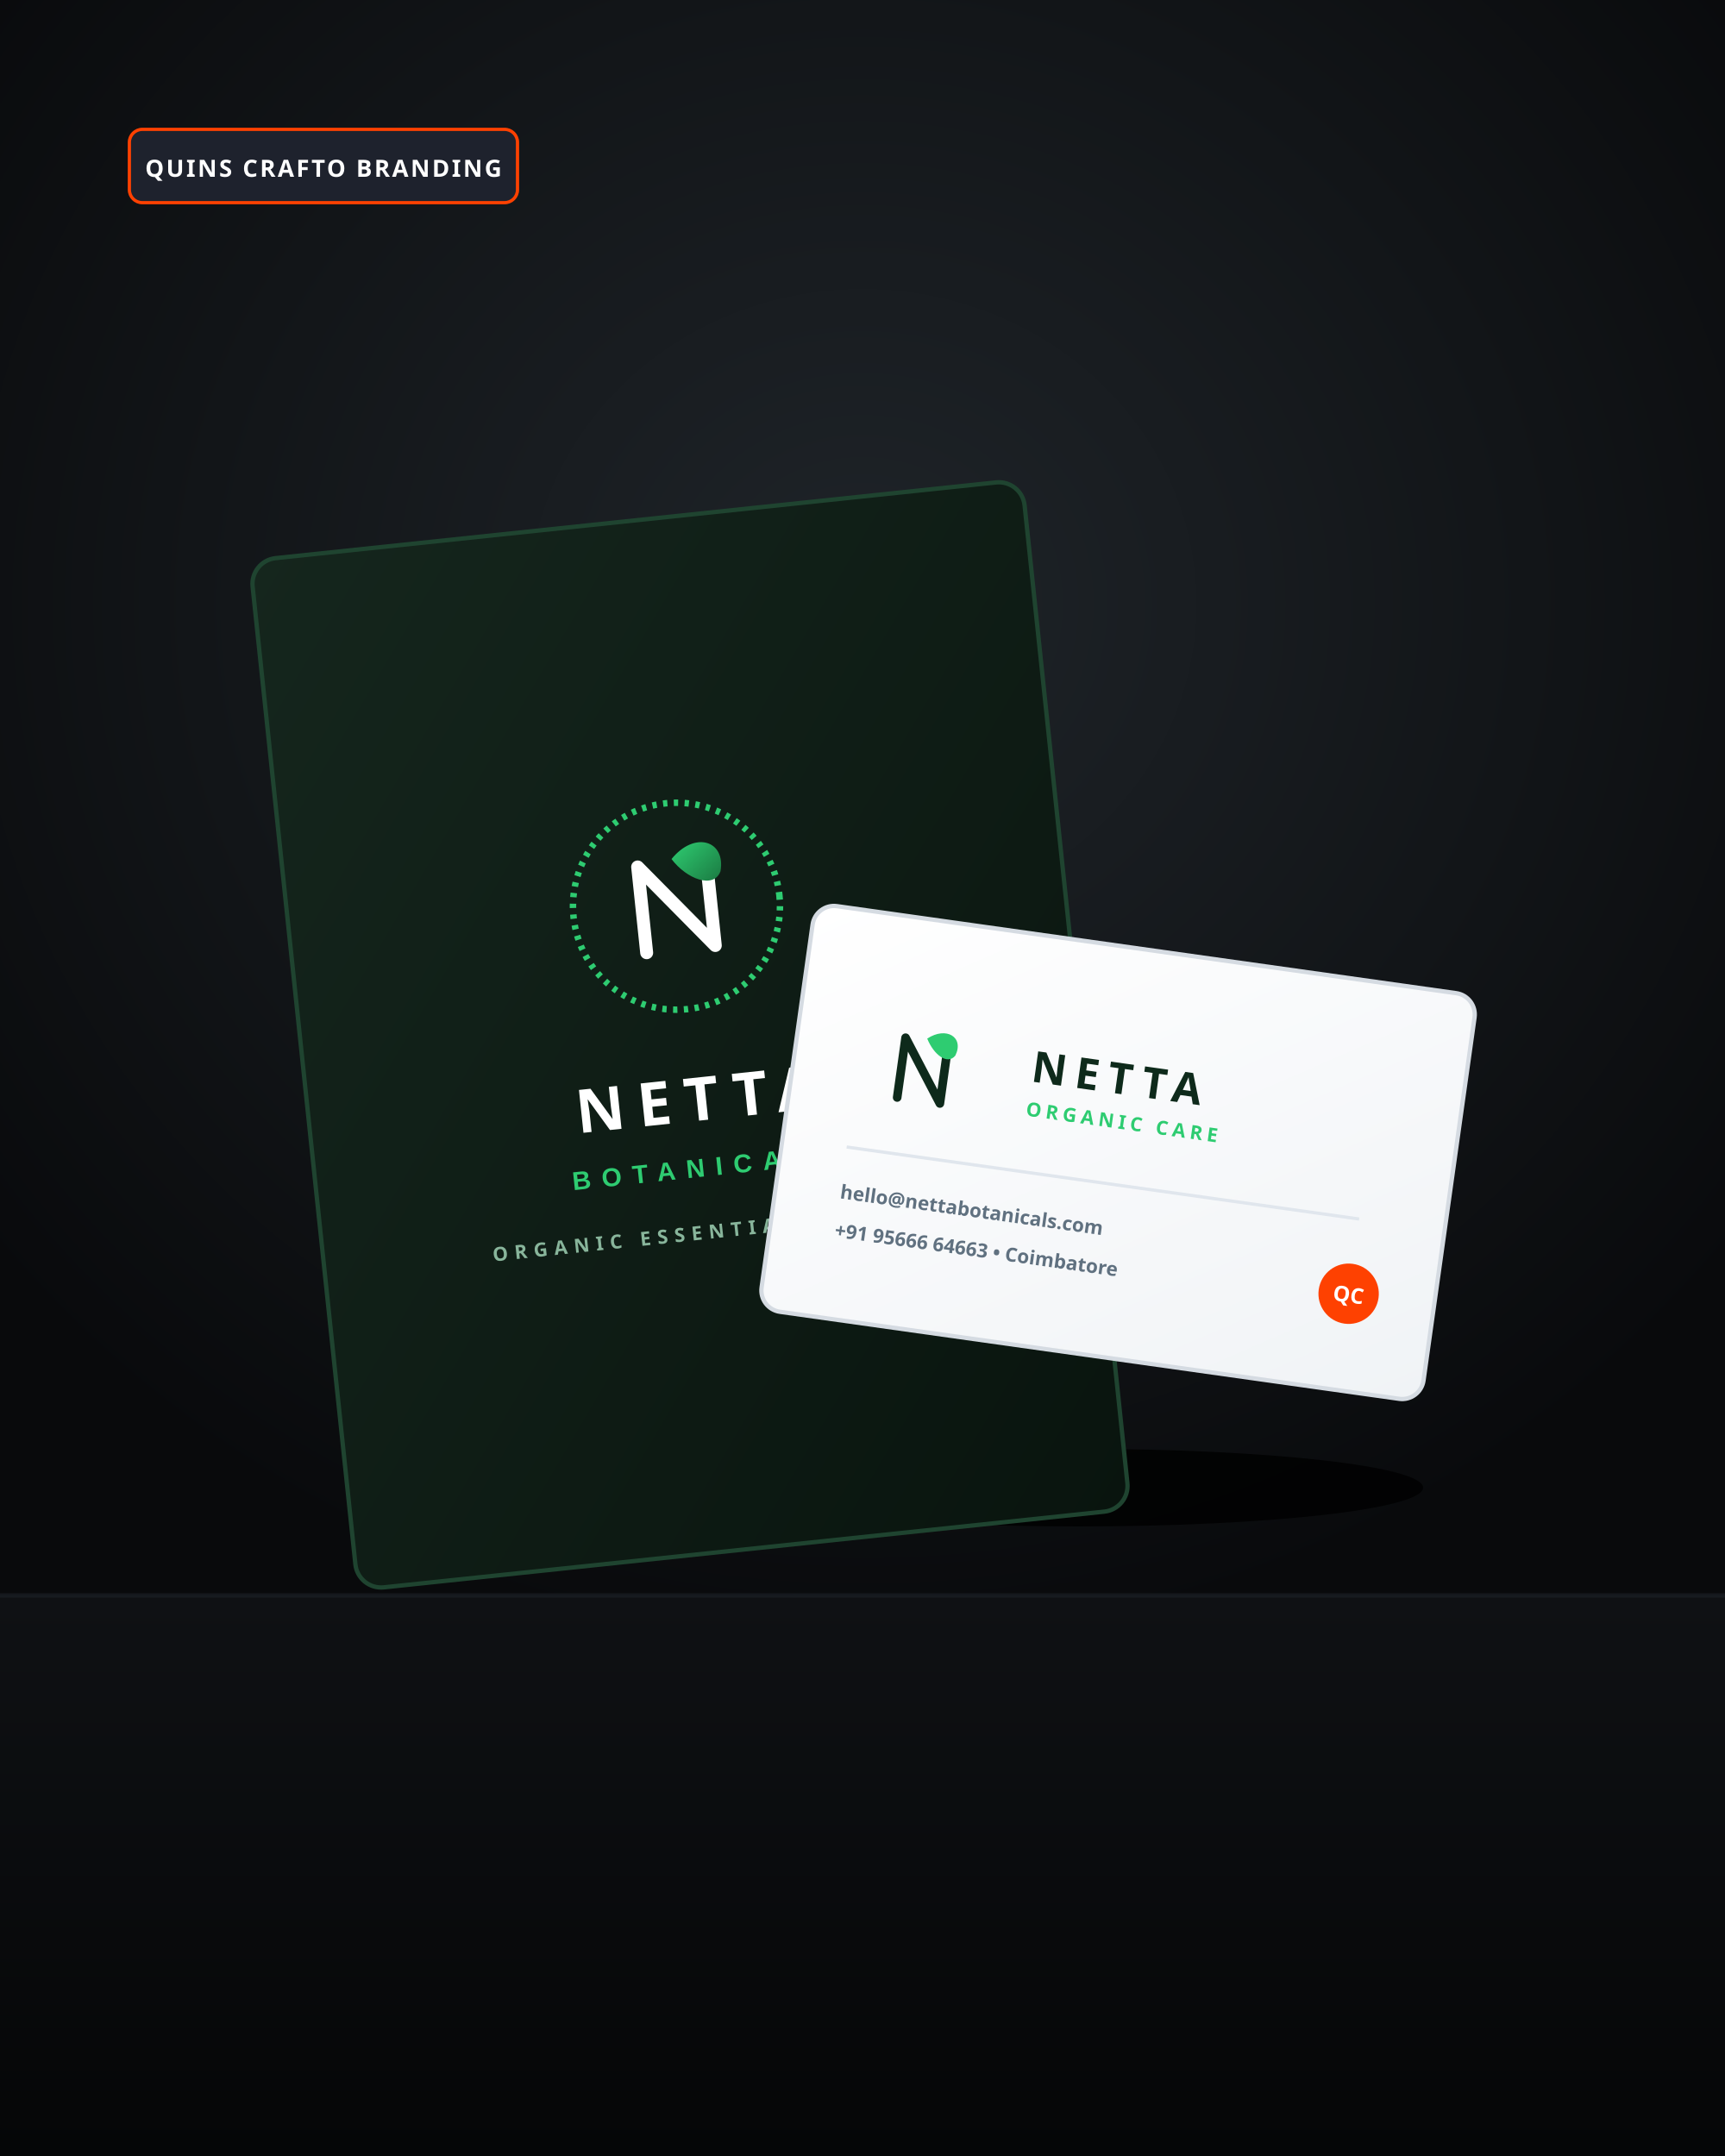
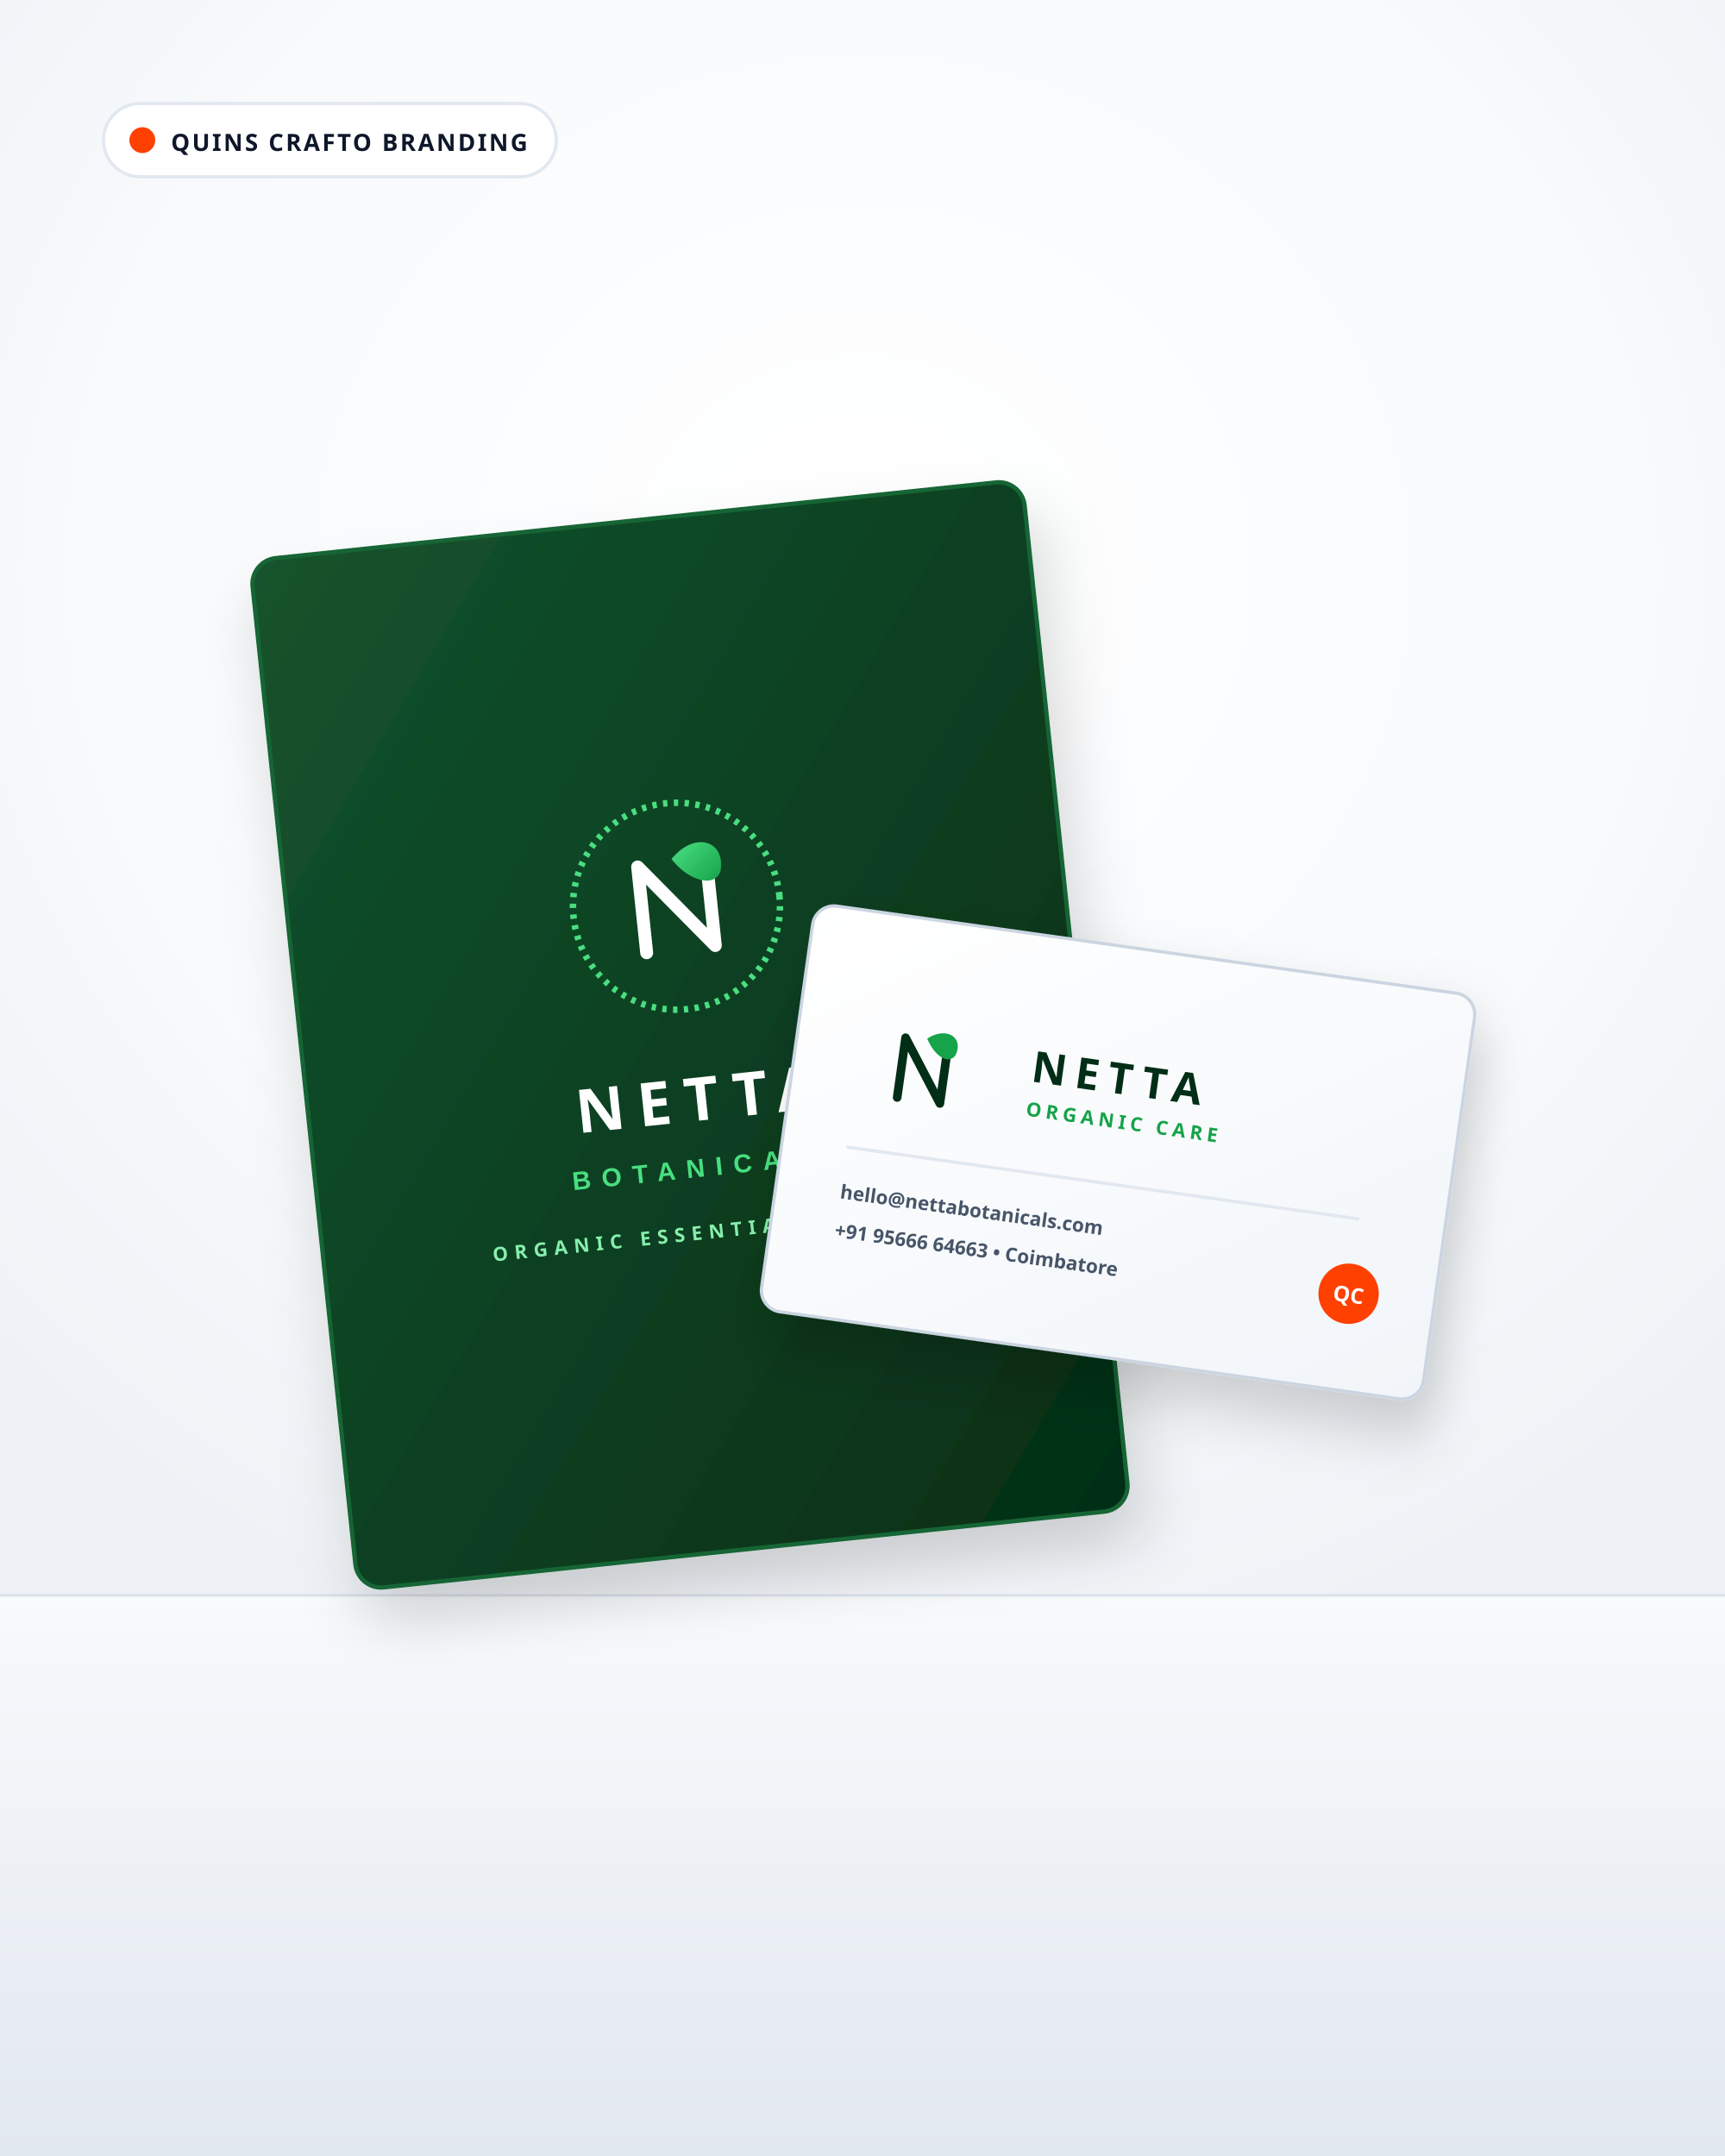
<svg xmlns="http://www.w3.org/2000/svg" viewBox="0 0 800 1000" width="800" height="1000">
  <defs>
-     <radialGradient id="bgGlow2" cx="50%" cy="38%" r="65%">
-       <stop offset="0%" stop-color="#1f2429" />
-       <stop offset="60%" stop-color="#121518" />
-       <stop offset="100%" stop-color="#090a0c" />
+     <radialGradient id="studioWhiteBg2" cx="50%" cy="36%" r="70%">
+       <stop offset="0%" stop-color="#ffffff" />
+       <stop offset="65%" stop-color="#f8fafc" />
+       <stop offset="100%" stop-color="#eef2f6" />
    </radialGradient>
-     <linearGradient id="floorGrad2" x1="0%" y1="0%" x2="0%" y2="100%">
-       <stop offset="0%" stop-color="#0f1114" />
-       <stop offset="100%" stop-color="#050607" />
+     <linearGradient id="studioFloor2" x1="0%" y1="0%" x2="0%" y2="100%">
+       <stop offset="0%" stop-color="#f8fafc" />
+       <stop offset="100%" stop-color="#e2e8f0" />
    </linearGradient>
    <linearGradient id="cardBg" x1="0%" y1="0%" x2="100%" y2="100%">
      <stop offset="0%" stop-color="#ffffff" />
-       <stop offset="100%" stop-color="#f0f3f6" />
+       <stop offset="100%" stop-color="#f1f5f9" />
    </linearGradient>
    <linearGradient id="darkCardBg" x1="0%" y1="0%" x2="100%" y2="100%">
-       <stop offset="0%" stop-color="#15261d" />
-       <stop offset="100%" stop-color="#09140e" />
+       <stop offset="0%" stop-color="#14532d" />
+       <stop offset="100%" stop-color="#052e16" />
    </linearGradient>
    <linearGradient id="leafGrad" x1="0%" y1="0%" x2="100%" y2="100%">
-       <stop offset="0%" stop-color="#2ecc71" />
-       <stop offset="100%" stop-color="#1b7a42" />
+       <stop offset="0%" stop-color="#4ade80" />
+       <stop offset="100%" stop-color="#16a34a" />
    </linearGradient>
+     <filter id="shadowDesk1" x="-20%" y="-20%" width="140%" height="140%">
+       <feGaussianBlur in="SourceAlpha" stdDeviation="14" />
+       <feOffset dx="4" dy="16" />
+       <feComponentTransfer>
+         <feFuncA type="linear" slope="0.16" />
+       </feComponentTransfer>
+       <feMerge>
+         <feMergeNode />
+         <feMergeNode in="SourceGraphic" />
+       </feMerge>
+     </filter>
+     <filter id="shadowDesk2" x="-20%" y="-20%" width="140%" height="140%">
+       <feGaussianBlur in="SourceAlpha" stdDeviation="12" />
+       <feOffset dx="6" dy="14" />
+       <feComponentTransfer>
+         <feFuncA type="linear" slope="0.18" />
+       </feComponentTransfer>
+       <feMerge>
+         <feMergeNode />
+         <feMergeNode in="SourceGraphic" />
+       </feMerge>
+     </filter>
  </defs>
-   <rect width="800" height="740" fill="url(#bgGlow2)" />
-   <rect y="740" width="800" height="260" fill="url(#floorGrad2)" />
-   <line x1="0" y1="740" x2="800" y2="740" stroke="#1d2228" stroke-width="2" opacity="0.6" />
-   <ellipse cx="320" cy="590" rx="170" ry="20" fill="#000000" opacity="0.75" />
-   <ellipse cx="500" cy="690" rx="160" ry="18" fill="#000000" opacity="0.8" />
-   <g transform="rotate(-6 320 480)">
-     <rect x="140" y="240" width="360" height="480" rx="12" fill="url(#darkCardBg)" stroke="#1f4430" stroke-width="2" />
+   <rect width="800" height="740" fill="url(#studioWhiteBg2)" />
+   <rect y="740" width="800" height="260" fill="url(#studioFloor2)" />
+   <line x1="0" y1="740" x2="800" y2="740" stroke="#cbd5e1" stroke-width="1.2" opacity="0.6" />
+   <g transform="rotate(-6 320 480)" filter="url(#shadowDesk1)">
+     <rect x="140" y="240" width="360" height="480" rx="12" fill="url(#darkCardBg)" stroke="#166534" stroke-width="2" />
    <g transform="translate(320, 420)">
-       <circle cx="0" cy="0" r="48" fill="none" stroke="#2ecc71" stroke-width="3" stroke-dasharray="2 3" />
+       <circle cx="0" cy="0" r="48" fill="none" stroke="#4ade80" stroke-width="3" stroke-dasharray="2 3" />
      <path d="M -16 20 L -16 -20 L 16 20 L 16 -20" fill="none" stroke="#ffffff" stroke-width="6" stroke-linecap="round" stroke-linejoin="round" />
      <path d="M 0 -22 C 12 -34, 26 -28, 22 -14 C 18 -6, 6 -12, 0 -22 Z" fill="url(#leafGrad)" />
    </g>
    <text x="320" y="520" font-family="'Montserrat', sans-serif" font-size="28" font-weight="900" letter-spacing="6" fill="#ffffff" text-anchor="middle">
      NETTA
    </text>
-     <text x="320" y="546" font-family="'Helvetica Neue', Arial, sans-serif" font-size="12" font-weight="700" letter-spacing="5" fill="#2ecc71" text-anchor="middle">
+     <text x="320" y="546" font-family="'Helvetica Neue', Arial, sans-serif" font-size="12" font-weight="700" letter-spacing="5" fill="#4ade80" text-anchor="middle">
      BOTANICALS
    </text>
-     <text x="320" y="575" font-family="sans-serif" font-size="9" font-weight="600" letter-spacing="3" fill="#88b59b" text-anchor="middle">
+     <text x="320" y="575" font-family="sans-serif" font-size="9" font-weight="600" letter-spacing="3" fill="#86efac" text-anchor="middle">
      ORGANIC ESSENTIALS &amp; CARE
    </text>
  </g>
-   <g transform="rotate(8 520 560)">
-     <rect x="360" y="440" width="310" height="190" rx="10" fill="url(#cardBg)" stroke="#d5dbe2" stroke-width="2" />
+   <g transform="rotate(8 520 560)" filter="url(#shadowDesk2)">
+     <rect x="360" y="440" width="310" height="190" rx="10" fill="url(#cardBg)" stroke="#cbd5e1" stroke-width="1.5" />
    <g transform="translate(420, 510)">
-       <path d="M -10 14 L -10 -14 L 10 14 L 10 -14" fill="none" stroke="#0e2a1b" stroke-width="4" stroke-linecap="round" stroke-linejoin="round" />
-       <path d="M 0 -15 C 8 -22, 17 -18, 14 -9 C 11 -4, 4 -8, 0 -15 Z" fill="#2ecc71" />
+       <path d="M -10 14 L -10 -14 L 10 14 L 10 -14" fill="none" stroke="#052e16" stroke-width="4" stroke-linecap="round" stroke-linejoin="round" />
+       <path d="M 0 -15 C 8 -22, 17 -18, 14 -9 C 11 -4, 4 -8, 0 -15 Z" fill="#16a34a" />
    </g>
-     <text x="470" y="508" font-family="'Montserrat', sans-serif" font-size="20" font-weight="900" letter-spacing="4" fill="#0e2a1b">
+     <text x="470" y="508" font-family="'Montserrat', sans-serif" font-size="20" font-weight="900" letter-spacing="4" fill="#052e16">
      NETTA
    </text>
-     <text x="470" y="524" font-family="sans-serif" font-size="9" font-weight="700" letter-spacing="2" fill="#2ecc71">
+     <text x="470" y="524" font-family="sans-serif" font-size="9" font-weight="700" letter-spacing="2" fill="#16a34a">
      ORGANIC CARE
    </text>
-     <line x1="390" y1="550" x2="630" y2="550" stroke="#e0e6ed" stroke-width="1.5" />
-     <text x="390" y="574" font-family="sans-serif" font-size="9" font-weight="600" fill="#607180">
+     <line x1="390" y1="550" x2="630" y2="550" stroke="#e2e8f0" stroke-width="1.5" />
+     <text x="390" y="574" font-family="sans-serif" font-size="9" font-weight="600" fill="#475569">
      hello@nettabotanicals.com
    </text>
-     <text x="390" y="592" font-family="sans-serif" font-size="9" font-weight="600" fill="#607180">
+     <text x="390" y="592" font-family="sans-serif" font-size="9" font-weight="600" fill="#475569">
      +91 95666 64663 • Coimbatore
    </text>
    <circle cx="630" cy="585" r="14" fill="#fe4101" />
    <text x="630" y="589" font-family="sans-serif" font-size="10" font-weight="900" fill="#ffffff" text-anchor="middle">QC</text>
  </g>
-   <g transform="translate(60, 60)">
-     <rect width="180" height="34" rx="6" fill="#1e222d" stroke="#fe4101" stroke-width="1.5" />
-     <text x="90" y="22" font-family="sans-serif" font-size="11" font-weight="800" fill="#ffffff" text-anchor="middle" letter-spacing="1">
+   <g transform="translate(48, 48)">
+     <rect width="210" height="34" rx="17" fill="#ffffff" stroke="#e2e8f0" stroke-width="1.5" />
+     <circle cx="18" cy="17" r="6" fill="#fe4101" />
+     <text x="114" y="22" font-family="sans-serif" font-size="11" font-weight="800" fill="#0f172a" text-anchor="middle" letter-spacing="1">
      QUINS CRAFTO BRANDING
    </text>
  </g>
</svg>
